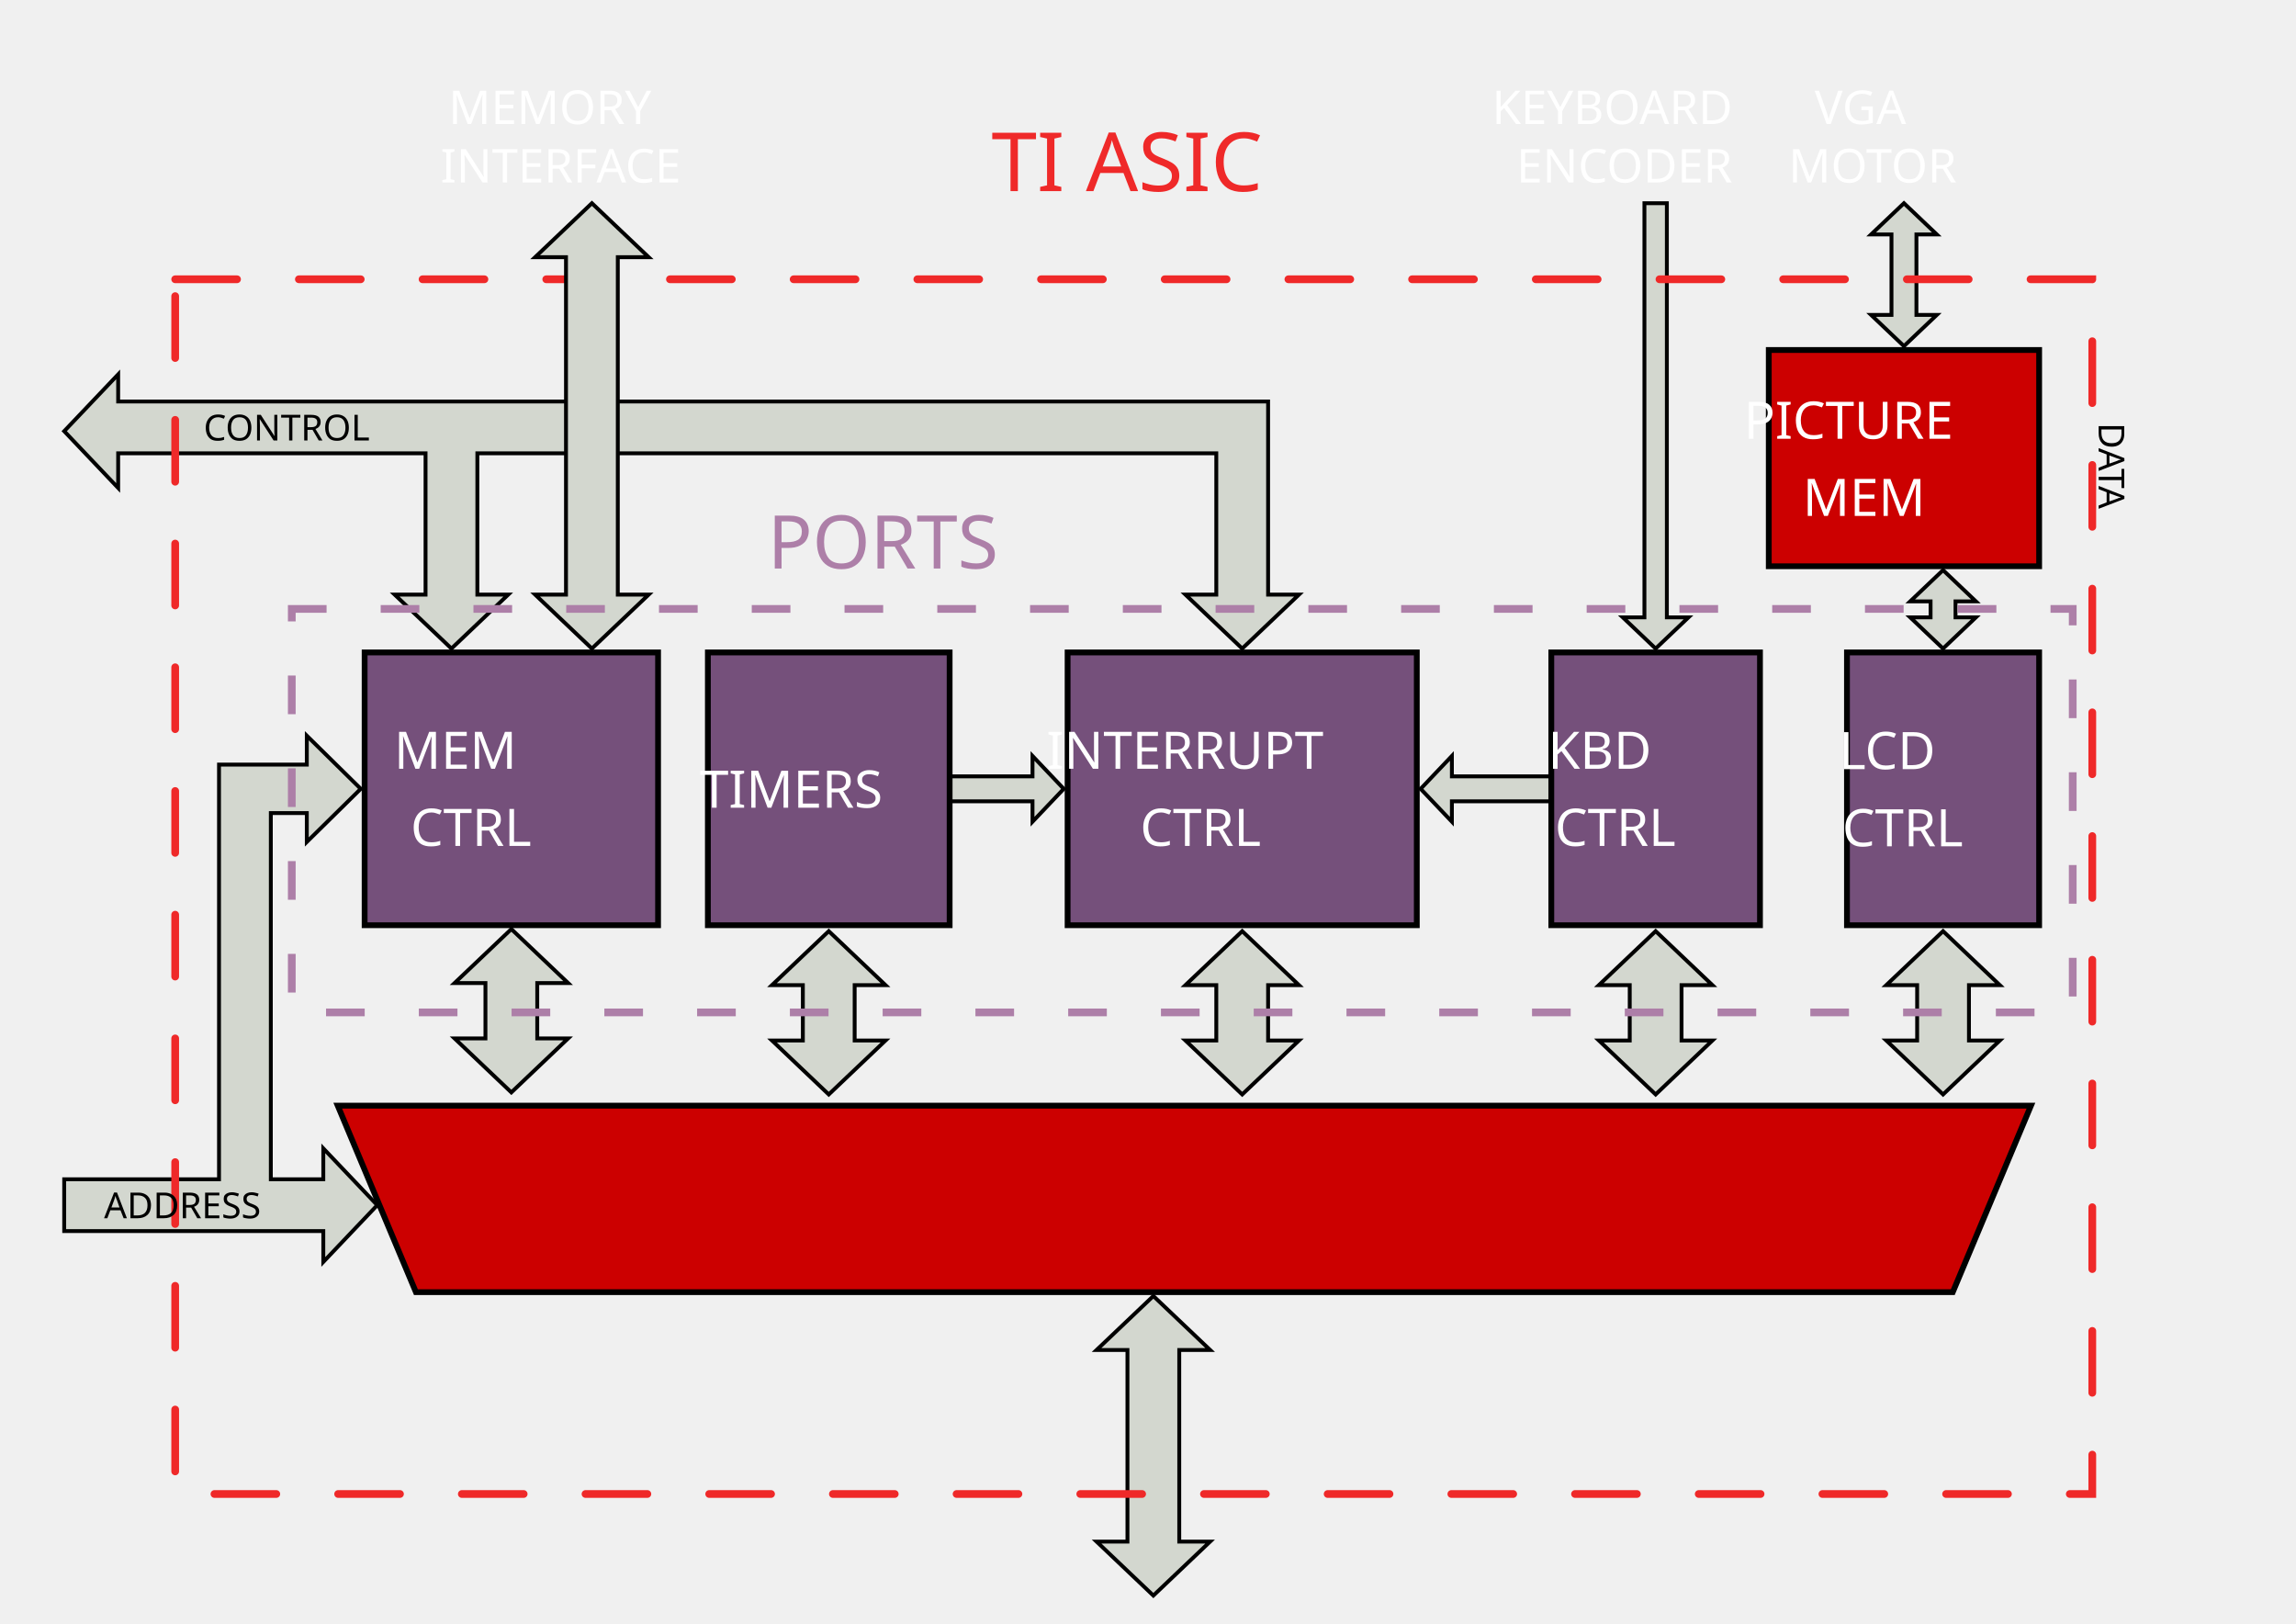
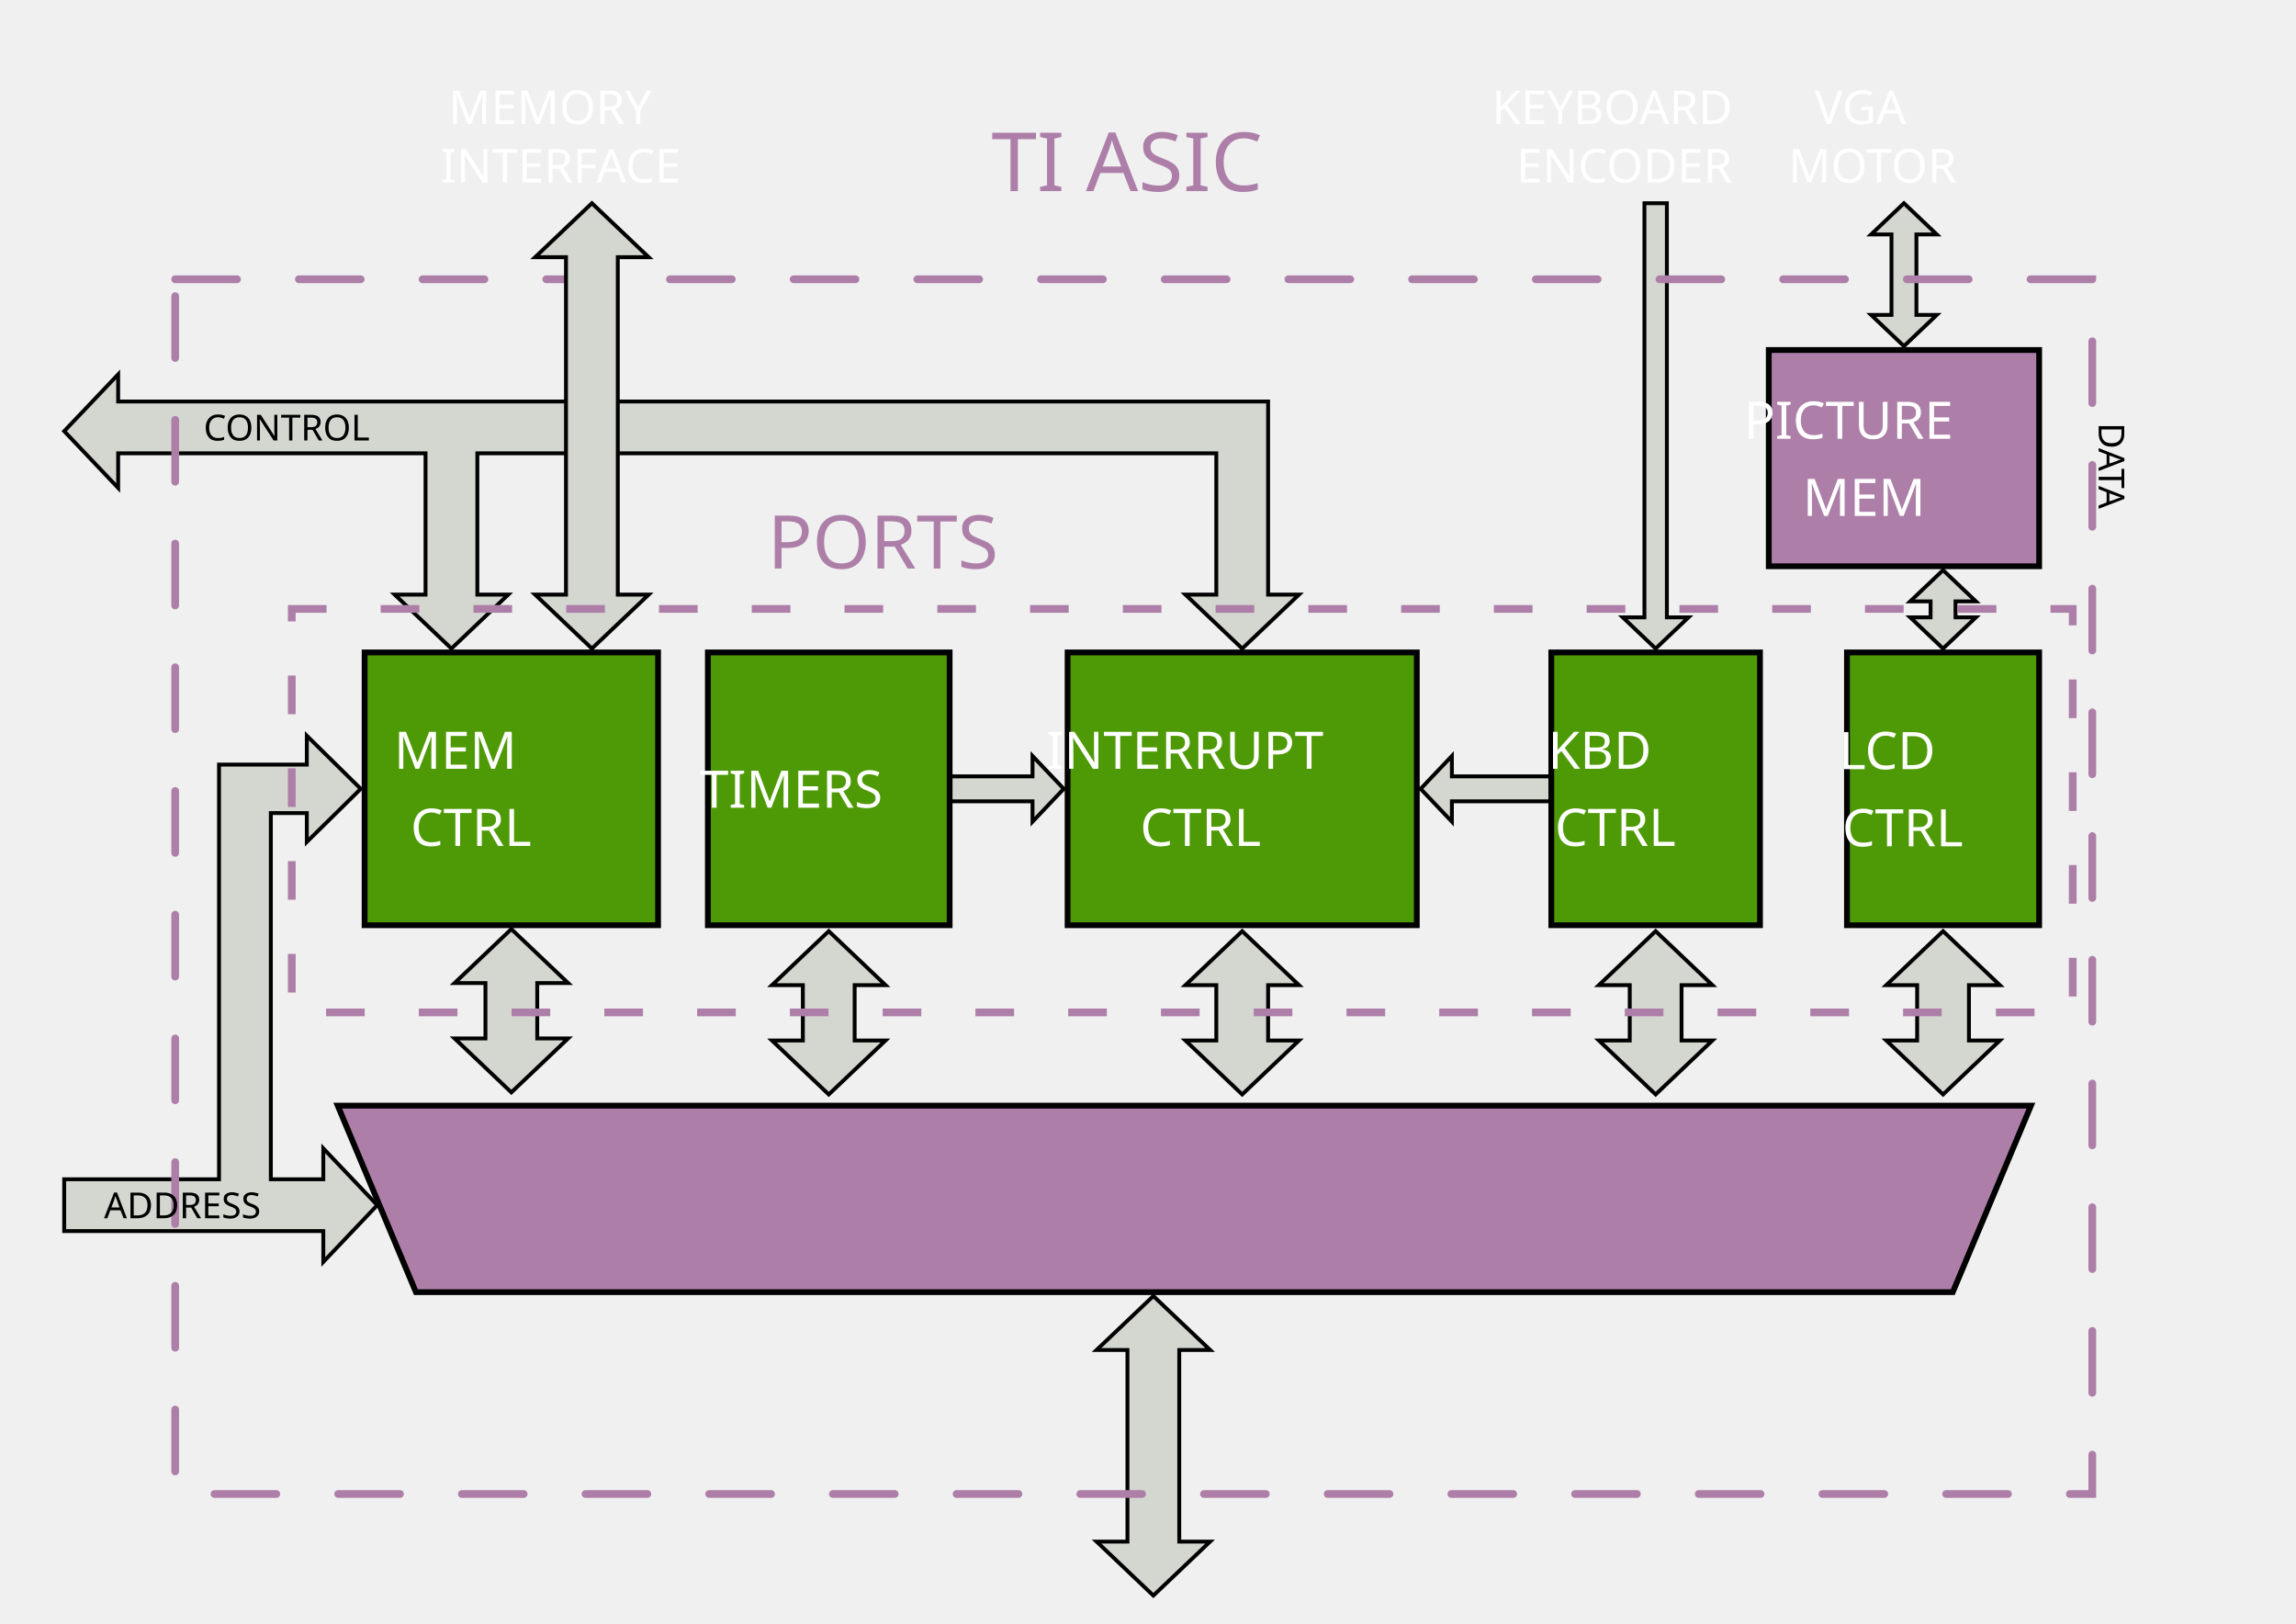
<svg xmlns="http://www.w3.org/2000/svg" width="297mm" height="210mm" viewBox="0 0 297 210" version="1.1" id="svg8">
  <defs id="defs2" />
  <g id="layer1" transform="translate(0,-87)">
    <path style="opacity:1;fill:#d3d7cf;fill-opacity:1;stroke:#000000;stroke-width:1.89;stroke-linecap:square;stroke-linejoin:miter;stroke-miterlimit:4;stroke-dasharray:none;stroke-dashoffset:0;stroke-opacity:1" d="M 930.846 99.34 L 922.812 106.975 L 914.779 114.611 L 924.748 114.611 L 924.748 153.93 L 914.779 153.93 L 922.812 161.564 L 930.846 169.199 L 938.881 161.564 L 946.914 153.93 L 936.945 153.93 L 936.945 114.611 L 946.914 114.611 L 938.881 106.975 L 930.846 99.34 z " transform="matrix(0.2645833,0,0,0.2645833,0,87)" id="rect2247" />
    <path style="opacity:1;fill:#d3d7cf;fill-opacity:1;stroke:#000000;stroke-width:1.89;stroke-linecap:square;stroke-linejoin:miter;stroke-miterlimit:4;stroke-dasharray:none;stroke-dashoffset:0;stroke-opacity:1" d="M 709.83 369.531 L 702.195 377.566 L 694.561 385.6 L 702.195 393.633 L 709.83 401.666 L 709.83 391.697 L 770.68 391.697 L 770.68 379.5 L 709.83 379.5 L 709.83 369.531 z " transform="matrix(0.2645833,0,0,0.2645833,0,87)" id="rect2186" />
    <path style="opacity:1;fill:#d3d7cf;fill-opacity:1;stroke:#000000;stroke-width:1.89;stroke-linecap:square;stroke-linejoin:miter;stroke-miterlimit:4;stroke-dasharray:none;stroke-dashoffset:0;stroke-opacity:1" d="M 504.797 369.531 L 504.797 379.5 L 443.949 379.5 L 443.949 391.697 L 504.797 391.697 L 504.797 401.666 L 512.432 393.633 L 520.066 385.6 L 512.432 377.566 L 504.797 369.531 z " transform="matrix(0.2645833,0,0,0.2645833,0,87)" id="rect2209" />
    <path style="opacity:1;fill:#d3d7cf;fill-opacity:1;stroke:#000000;stroke-width:1.89;stroke-linecap:square;stroke-linejoin:miter;stroke-miterlimit:4;stroke-dasharray:none;stroke-dashoffset:0;stroke-opacity:1" d="M 149.996 359.633 L 149.996 373.752 L 107.078 373.752 L 107.078 383.725 L 107.078 397.445 L 107.078 576.449 L 64.404 576.449 L 31.389 576.449 L 31.389 601.777 L 64.404 601.777 L 107.078 601.777 L 132.408 601.777 L 158.061 601.777 L 158.061 616.871 L 171.252 602.992 L 184.443 589.113 L 171.252 575.234 L 158.061 561.355 L 158.061 576.449 L 132.408 576.449 L 132.408 397.445 L 149.996 397.445 L 149.996 411.564 L 163.186 398.582 L 176.377 385.6 L 163.186 372.617 L 149.996 359.633 z " transform="matrix(0.2645833,0,0,0.2645833,0,87)" id="rect1764" />
-     <text xml:space="preserve" style="font-style:normal;font-weight:normal;font-size:10.583px;line-height:125%;font-family:sans-serif;letter-spacing:0px;word-spacing:0px;fill:#ef2929;fill-opacity:1;stroke:none;stroke-width:0.265px;stroke-linecap:butt;stroke-linejoin:miter;stroke-opacity:1;" x="128.245" y="111.72" id="text75">
-       <tspan id="tspan73" x="128.245" y="111.72" style="fill:#ef2929;stroke-width:0.265px;">TI ASIC</tspan>
+     <text xml:space="preserve" style="font-style:normal;font-weight:normal;font-size:10.583px;line-height:125%;font-family:sans-serif;letter-spacing:0px;word-spacing:0px;fill:#ad7fa8;fill-opacity:1;stroke:none;stroke-width:0.265px;stroke-linecap:butt;stroke-linejoin:miter;stroke-opacity:1;" x="128.245" y="111.72" id="text75">
+       <tspan id="tspan73" x="128.245" y="111.72" style="fill:#ad7fa8;stroke-width:0.265px;">TI ASIC</tspan>
    </text>
    <text xml:space="preserve" style="font-style:normal;font-weight:normal;font-size:10.583px;line-height:125%;font-family:sans-serif;letter-spacing:0px;word-spacing:0px;fill:#000000;fill-opacity:1;stroke:none;stroke-width:0.265px;stroke-linecap:butt;stroke-linejoin:miter;stroke-opacity:1" x="-118.137" y="-69.997" id="text993">
      <tspan id="tspan991" x="-118.137" y="-60.633" style="stroke-width:0.265px" />
    </text>
-     <rect style="opacity:1;fill:#75507b;fill-opacity:1;stroke:#000000;stroke-width:0.75;stroke-linecap:round;stroke-linejoin:miter;stroke-miterlimit:4;stroke-dasharray:none;stroke-dashoffset:0;stroke-opacity:1" id="rect2100" width="31.271" height="35.28" x="91.568" y="171.383" />
+     <rect style="opacity:1;fill:#4e9a06;fill-opacity:1;stroke:#000000;stroke-width:0.75;stroke-linecap:round;stroke-linejoin:miter;stroke-miterlimit:4;stroke-dasharray:none;stroke-dashoffset:0;stroke-opacity:1" id="rect2100" width="31.271" height="35.28" x="91.568" y="171.383" />
    <text xml:space="preserve" style="font-style:normal;font-weight:normal;font-size:7.761px;line-height:125%;font-family:sans-serif;text-align:center;letter-spacing:0px;word-spacing:0px;text-anchor:middle;fill:#ffffff;fill-opacity:1;stroke:none;stroke-width:0.265px;stroke-linecap:butt;stroke-linejoin:miter;stroke-opacity:1" x="107.4" y="191.463" id="text24">
      <tspan x="107.4" y="191.463" style="font-size:6.703px;text-align:center;text-anchor:middle;fill:#ffffff;stroke-width:0.265px;stroke-linejoin:miter" id="tspan26">TIMERS</tspan>
    </text>
-     <rect style="opacity:1;fill:#cc0000;fill-opacity:1;stroke:#000000;stroke-width:0.75;stroke-linecap:round;stroke-linejoin:miter;stroke-miterlimit:4;stroke-dasharray:none;stroke-dashoffset:0;stroke-opacity:1" id="rect2221" width="34.972" height="27.97" x="228.801" y="132.267" />
+     <rect style="opacity:1;fill:#ad7fa8;fill-opacity:1;stroke:#000000;stroke-width:0.75;stroke-linecap:round;stroke-linejoin:miter;stroke-miterlimit:4;stroke-dasharray:none;stroke-dashoffset:0;stroke-opacity:1" id="rect2221" width="34.972" height="27.97" x="228.801" y="132.267" />
    <text xml:space="preserve" style="font-style:normal;font-weight:normal;font-size:7.761px;line-height:125%;font-family:sans-serif;text-align:center;letter-spacing:0px;word-spacing:0px;text-anchor:middle;fill:#ffffff;fill-opacity:1;stroke:none;stroke-width:0.265px;stroke-linecap:butt;stroke-linejoin:miter;stroke-opacity:1" x="246.175" y="143.752" id="text38">
      <tspan x="246.175" y="143.752" style="font-size:6.703px;text-align:center;text-anchor:middle;fill:#ffffff;stroke-width:0.265px;stroke-linejoin:miter" id="tspan40">PICTURE</tspan>
      <tspan x="246.175" y="153.728" style="font-size:6.703px;text-align:center;text-anchor:middle;fill:#ffffff;stroke-width:0.265px;stroke-linejoin:miter" id="tspan66">MEM</tspan>
    </text>
-     <rect y="171.383" x="238.916" height="35.28" width="24.856" id="rect2098" style="opacity:1;fill:#75507b;fill-opacity:1;stroke:#000000;stroke-width:0.75;stroke-linecap:round;stroke-linejoin:miter;stroke-miterlimit:4;stroke-dasharray:none;stroke-dashoffset:0;stroke-opacity:1" />
-     <rect style="opacity:1;fill:#75507b;fill-opacity:1;stroke:#000000;stroke-width:0.75;stroke-linecap:round;stroke-linejoin:miter;stroke-miterlimit:4;stroke-dasharray:none;stroke-dashoffset:0;stroke-opacity:1" id="rect2096" width="37.958" height="35.28" x="47.166" y="171.383" />
+     <rect y="171.383" x="238.916" height="35.28" width="24.856" id="rect2098" style="opacity:1;fill:#4e9a06;fill-opacity:1;stroke:#000000;stroke-width:0.75;stroke-linecap:round;stroke-linejoin:miter;stroke-miterlimit:4;stroke-dasharray:none;stroke-dashoffset:0;stroke-opacity:1" />
+     <rect style="opacity:1;fill:#4e9a06;fill-opacity:1;stroke:#000000;stroke-width:0.75;stroke-linecap:round;stroke-linejoin:miter;stroke-miterlimit:4;stroke-dasharray:none;stroke-dashoffset:0;stroke-opacity:1" id="rect2096" width="37.958" height="35.28" x="47.166" y="171.383" />
    <text xml:space="preserve" style="font-style:normal;font-weight:normal;font-size:7.761px;line-height:125%;font-family:sans-serif;text-align:center;letter-spacing:0px;word-spacing:0px;text-anchor:middle;fill:#ffffff;fill-opacity:1;stroke:none;stroke-width:0.265px;stroke-linecap:butt;stroke-linejoin:miter;stroke-opacity:1" x="65.974" y="186.431" id="text44">
      <tspan id="tspan42" x="65.974" y="186.431" style="font-size:6.703px;text-align:center;text-anchor:middle;fill:#ffffff;stroke-width:0.265px;stroke-linejoin:miter">MEM</tspan>
      <tspan x="65.974" y="196.407" style="font-size:6.703px;text-align:center;text-anchor:middle;fill:#ffffff;stroke-width:0.265px;stroke-linejoin:miter" id="tspan46">CTRL</tspan>
    </text>
-     <rect style="opacity:1;fill:#75507b;fill-opacity:1;stroke:#000000;stroke-width:0.75;stroke-linecap:round;stroke-linejoin:miter;stroke-miterlimit:4;stroke-dasharray:none;stroke-dashoffset:0;stroke-opacity:1" id="rect2104" width="45.169" height="35.28" x="138.101" y="171.383" />
+     <rect style="opacity:1;fill:#4e9a06;fill-opacity:1;stroke:#000000;stroke-width:0.75;stroke-linecap:round;stroke-linejoin:miter;stroke-miterlimit:4;stroke-dasharray:none;stroke-dashoffset:0;stroke-opacity:1" id="rect2104" width="45.169" height="35.28" x="138.101" y="171.383" />
    <text xml:space="preserve" style="font-style:normal;font-weight:normal;font-size:7.761px;line-height:125%;font-family:sans-serif;text-align:center;letter-spacing:0px;word-spacing:0px;text-anchor:middle;fill:#ffffff;fill-opacity:1;stroke:none;stroke-width:0.265px;stroke-linecap:butt;stroke-linejoin:miter;stroke-opacity:1" x="160.348" y="186.431" id="text50">
      <tspan x="160.348" y="186.431" style="font-size:6.703px;text-align:center;text-anchor:middle;fill:#ffffff;stroke-width:0.265px;stroke-linejoin:miter" id="tspan2106">INTERRUPT</tspan>
      <tspan x="160.348" y="196.407" style="font-size:6.703px;text-align:center;text-anchor:middle;fill:#ffffff;stroke-width:0.265px;stroke-linejoin:miter" id="tspan56">CTRL</tspan>
    </text>
-     <path style="opacity:1;fill:#cc0000;fill-opacity:1;stroke:#000000;stroke-width:0.75;stroke-linecap:round;stroke-linejoin:miter;stroke-miterlimit:4;stroke-dasharray:none;stroke-dashoffset:0;stroke-opacity:1" d="M 53.801,254.119 43.689,230.001 H 262.714 l -10.112,24.118 z" id="rect68" />
+     <path style="opacity:1;fill:#ad7fa8;fill-opacity:1;stroke:#000000;stroke-width:0.75;stroke-linecap:round;stroke-linejoin:miter;stroke-miterlimit:4;stroke-dasharray:none;stroke-dashoffset:0;stroke-opacity:1" d="M 53.801,254.119 43.689,230.001 H 262.714 l -10.112,24.118 z" id="rect68" />
    <path style="opacity:1;fill:#d3d7cf;fill-opacity:1;stroke:#000000;stroke-width:1.89;stroke-linecap:square;stroke-linejoin:miter;stroke-miterlimit:4;stroke-dasharray:none;stroke-dashoffset:0;stroke-opacity:1" d="M 563.877 633.52 L 549.998 646.711 L 536.119 659.902 L 551.213 659.902 L 551.213 753.559 L 536.119 753.559 L 549.998 766.75 L 563.877 779.941 L 577.756 766.75 L 591.635 753.559 L 576.541 753.559 L 576.541 659.902 L 591.635 659.902 L 577.756 646.711 L 563.877 633.52 z " transform="matrix(0.2645833,0,0,0.2645833,0,87)" id="rect1770" />
    <path style="opacity:1;fill:#d3d7cf;fill-opacity:1;stroke:#000000;stroke-width:1.89;stroke-linecap:square;stroke-linejoin:miter;stroke-miterlimit:4;stroke-dasharray:none;stroke-dashoffset:0;stroke-opacity:1" d="M 249.998 454.158 L 236.119 467.35 L 222.24 480.541 L 237.334 480.541 L 237.334 507.602 L 222.24 507.602 L 236.119 520.791 L 249.998 533.982 L 263.879 520.791 L 277.758 507.602 L 262.664 507.602 L 262.664 480.541 L 277.758 480.541 L 263.879 467.35 L 249.998 454.158 z " transform="matrix(0.2645833,0,0,0.2645833,0,87)" id="rect1799" />
-     <rect y="171.383" x="200.669" height="35.28" width="26.994" id="rect2102" style="opacity:1;fill:#75507b;fill-opacity:1;stroke:#000000;stroke-width:0.75;stroke-linecap:round;stroke-linejoin:miter;stroke-miterlimit:4;stroke-dasharray:none;stroke-dashoffset:0;stroke-opacity:1" />
+     <rect y="171.383" x="200.669" height="35.28" width="26.994" id="rect2102" style="opacity:1;fill:#4e9a06;fill-opacity:1;stroke:#000000;stroke-width:0.75;stroke-linecap:round;stroke-linejoin:miter;stroke-miterlimit:4;stroke-dasharray:none;stroke-dashoffset:0;stroke-opacity:1" />
    <text xml:space="preserve" style="font-style:normal;font-weight:normal;font-size:7.761px;line-height:125%;font-family:sans-serif;text-align:center;letter-spacing:0px;word-spacing:0px;text-anchor:middle;fill:#ffffff;fill-opacity:1;stroke:none;stroke-width:0.265px;stroke-linecap:butt;stroke-linejoin:miter;stroke-opacity:1" x="213.995" y="186.431" id="text30">
      <tspan x="213.995" y="186.431" style="font-size:6.703px;text-align:center;text-anchor:middle;fill:#ffffff;stroke-width:0.265px;stroke-linejoin:miter" id="tspan32">KBD</tspan>
      <tspan x="213.995" y="196.407" style="font-size:6.703px;text-align:center;text-anchor:middle;fill:#ffffff;stroke-width:0.265px;stroke-linejoin:miter" id="tspan1859">CTRL</tspan>
    </text>
    <path style="opacity:1;fill:#d3d7cf;fill-opacity:1;stroke:#000000;stroke-width:1.89;stroke-linecap:square;stroke-linejoin:miter;stroke-miterlimit:4;stroke-dasharray:none;stroke-dashoffset:0;stroke-opacity:1" d="M 405.18 455.17 L 391.301 468.359 L 377.42 481.551 L 392.516 481.551 L 392.516 508.611 L 377.42 508.611 L 391.301 521.803 L 405.18 534.992 L 419.059 521.803 L 432.938 508.611 L 417.844 508.611 L 417.844 481.551 L 432.938 481.551 L 419.059 468.359 L 405.18 455.17 z " transform="matrix(0.2645833,0,0,0.2645833,0,87)" id="rect2151" />
    <path style="opacity:1;fill:#d3d7cf;fill-opacity:1;stroke:#000000;stroke-width:1.89;stroke-linecap:square;stroke-linejoin:miter;stroke-miterlimit:4;stroke-dasharray:none;stroke-dashoffset:0;stroke-opacity:1" d="M 949.963 455.17 L 936.084 468.359 L 922.203 481.551 L 937.299 481.551 L 937.299 508.611 L 922.203 508.611 L 936.084 521.803 L 949.963 534.992 L 963.842 521.803 L 977.721 508.611 L 962.627 508.611 L 962.627 481.551 L 977.721 481.551 L 963.842 468.359 L 949.963 455.17 z " transform="matrix(0.2645833,0,0,0.2645833,0,87)" id="rect2162" />
    <path style="opacity:1;fill:#d3d7cf;fill-opacity:1;stroke:#000000;stroke-width:1.89;stroke-linecap:square;stroke-linejoin:miter;stroke-miterlimit:4;stroke-dasharray:none;stroke-dashoffset:0;stroke-opacity:1" d="M 809.447 455.17 L 795.568 468.359 L 781.689 481.551 L 796.783 481.551 L 796.783 508.611 L 781.689 508.611 L 795.568 521.803 L 809.447 534.992 L 823.326 521.803 L 837.207 508.611 L 822.111 508.611 L 822.111 481.551 L 837.207 481.551 L 823.326 468.359 L 809.447 455.17 z " transform="matrix(0.2645833,0,0,0.2645833,0,87)" id="rect2170" />
    <path style="opacity:1;fill:#d3d7cf;fill-opacity:1;stroke:#000000;stroke-width:1.89;stroke-linecap:square;stroke-linejoin:miter;stroke-miterlimit:4;stroke-dasharray:none;stroke-dashoffset:0;stroke-opacity:1" d="M 607.314 455.17 L 593.434 468.359 L 579.555 481.551 L 594.648 481.551 L 594.648 508.611 L 579.555 508.611 L 593.434 521.803 L 607.314 534.992 L 621.193 521.803 L 635.072 508.611 L 619.979 508.611 L 619.979 481.551 L 635.072 481.551 L 621.193 468.359 L 607.314 455.17 z " transform="matrix(0.2645833,0,0,0.2645833,0,87)" id="rect2178" />
    <path style="opacity:1;fill:#d3d7cf;fill-opacity:1;stroke:#000000;stroke-width:1.89;stroke-linecap:square;stroke-linejoin:miter;stroke-miterlimit:4;stroke-dasharray:none;stroke-dashoffset:0;stroke-opacity:1" d="M 803.963 99.34 L 803.963 301.77 L 793.381 301.77 L 801.414 309.404 L 809.447 317.039 L 817.48 309.404 L 825.516 301.77 L 814.932 301.77 L 814.932 99.34 L 803.963 99.34 z " transform="matrix(0.2645833,0,0,0.2645833,0,87)" id="rect2239" />
    <path style="opacity:1;fill:#d3d7cf;fill-opacity:1;stroke:#000000;stroke-width:1.89;stroke-linecap:square;stroke-linejoin:miter;stroke-miterlimit:4;stroke-dasharray:none;stroke-dashoffset:0;stroke-opacity:1" d="M 949.963 278.693 L 941.93 286.328 L 933.896 293.963 L 943.863 293.963 L 943.863 301.77 L 933.896 301.77 L 941.93 309.404 L 949.963 317.039 L 957.996 309.404 L 966.029 301.77 L 956.061 301.77 L 956.061 293.963 L 966.029 293.963 L 957.996 286.328 L 949.963 278.693 z " transform="matrix(0.2645833,0,0,0.2645833,0,87)" id="rect2253" />
    <text xml:space="preserve" style="font-style:normal;font-weight:normal;font-size:6.05px;line-height:125%;font-family:sans-serif;text-align:center;letter-spacing:0px;word-spacing:0px;text-anchor:middle;fill:#ffffff;fill-opacity:1;stroke:none;stroke-width:0.265px;stroke-linecap:butt;stroke-linejoin:miter;stroke-opacity:1" x="76.465" y="103.036" id="text2283">
      <tspan id="tspan2281" x="77.428" y="103.036" style="text-align:center;text-anchor:middle;fill:#ffffff;stroke-width:0.265px">MEMORY </tspan>
      <tspan x="76.465" y="110.599" style="text-align:center;text-anchor:middle;fill:#ffffff;stroke-width:0.265px" id="tspan2285">INTERFACE</tspan>
    </text>
    <text id="text2291" y="103.036" x="214.061" style="font-style:normal;font-weight:normal;font-size:6.05px;line-height:125%;font-family:sans-serif;text-align:center;letter-spacing:0px;word-spacing:0px;text-anchor:middle;fill:#ffffff;fill-opacity:1;stroke:none;stroke-width:0.265px;stroke-linecap:butt;stroke-linejoin:miter;stroke-opacity:1" xml:space="preserve">
      <tspan id="tspan2289" style="text-align:center;text-anchor:middle;fill:#ffffff;stroke-width:0.265px" y="103.036" x="214.061">KEYBOARD</tspan>
      <tspan style="text-align:center;text-anchor:middle;fill:#ffffff;stroke-width:0.265px" y="110.599" x="214.061" id="tspan2295">ENCODER</tspan>
    </text>
    <text xml:space="preserve" style="font-style:normal;font-weight:normal;font-size:6.05px;line-height:125%;font-family:sans-serif;text-align:center;letter-spacing:0px;word-spacing:0px;text-anchor:middle;fill:#ffffff;fill-opacity:1;stroke:none;stroke-width:0.265px;stroke-linecap:butt;stroke-linejoin:miter;stroke-opacity:1" x="246.161" y="103.036" id="text2301">
      <tspan id="tspan2299" x="246.161" y="103.036" style="text-align:center;text-anchor:middle;fill:#ffffff;stroke-width:0.265px">VGA</tspan>
      <tspan x="246.161" y="110.599" style="text-align:center;text-anchor:middle;fill:#ffffff;stroke-width:0.265px" id="tspan2305">MOTOR</tspan>
    </text>
    <text xml:space="preserve" style="font-style:normal;font-weight:normal;font-size:9.584px;line-height:125%;font-family:sans-serif;letter-spacing:0px;word-spacing:0px;fill:#ad7fa8;fill-opacity:1;stroke:none;stroke-width:0.265px;stroke-linecap:butt;stroke-linejoin:miter;stroke-opacity:1;" x="99.302" y="160.527" id="text2326">
      <tspan id="tspan2324" x="99.302" y="160.527" style="fill:#ad7fa8;stroke:none;stroke-width:0.265px;">PORTS</tspan>
    </text>
    <text xml:space="preserve" style="font-style:normal;font-weight:normal;font-size:7.761px;line-height:125%;font-family:sans-serif;text-align:center;letter-spacing:0px;word-spacing:0px;text-anchor:middle;fill:#ffffff;fill-opacity:1;stroke:none;stroke-width:0.265px;stroke-linecap:butt;stroke-linejoin:miter;stroke-opacity:1" x="251.172" y="186.475" id="text60">
      <tspan id="tspan58" x="251.172" y="186.475" style="font-size:6.703px;text-align:center;text-anchor:middle;fill:#ffffff;stroke-width:0.265px;stroke-linejoin:miter">LCD</tspan>
      <tspan x="251.172" y="196.451" style="font-size:6.703px;text-align:center;text-anchor:middle;fill:#ffffff;stroke-width:0.265px;stroke-linejoin:miter" id="tspan62">CTRL</tspan>
    </text>
    <path style="opacity:1;fill:#d3d7cf;fill-opacity:1;stroke:#000000;stroke-width:1.89;stroke-linecap:square;stroke-linejoin:miter;stroke-miterlimit:4;stroke-dasharray:none;stroke-dashoffset:0;stroke-opacity:1" d="M 57.771 183.004 L 44.58 196.885 L 31.389 210.764 L 44.58 224.643 L 57.771 238.521 L 57.771 221.578 L 208.051 221.578 L 208.051 290.658 L 192.955 290.658 L 206.836 303.848 L 220.715 317.039 L 234.594 303.848 L 248.473 290.658 L 233.379 290.658 L 233.379 221.578 L 594.648 221.578 L 594.648 290.658 L 579.555 290.658 L 593.434 303.848 L 607.314 317.039 L 621.193 303.848 L 635.072 290.658 L 619.979 290.658 L 619.979 196.25 L 604.256 196.25 L 594.648 196.25 L 57.771 196.25 L 57.771 183.004 z " id="rect2368" transform="matrix(0.2645833,0,0,0.2645833,0,87)" />
-     <rect style="opacity:1;fill:none;fill-opacity:1;stroke:#ef2929;stroke-width:1;stroke-linecap:round;stroke-linejoin:miter;stroke-miterlimit:4;stroke-dasharray:8, 8;stroke-dashoffset:0;stroke-opacity:1" id="rect71" width="247.987" height="157.104" x="22.661" y="123.12" />
+     <rect style="opacity:1;fill:none;fill-opacity:1;stroke:#ad7fa8;stroke-width:1;stroke-linecap:round;stroke-linejoin:miter;stroke-miterlimit:4;stroke-dasharray:8, 8;stroke-dashoffset:0;stroke-opacity:1" id="rect71" width="247.987" height="157.104" x="22.661" y="123.12" />
    <text xml:space="preserve" style="font-style:normal;font-weight:normal;font-size:4.637px;line-height:125%;font-family:sans-serif;text-align:center;letter-spacing:0px;word-spacing:0px;writing-mode:lr-tb;text-orientation:upright;text-anchor:middle;fill:#000000;fill-opacity:1;stroke:none;stroke-width:0.265px;stroke-linecap:butt;stroke-linejoin:miter;stroke-opacity:1" x="40.097" y="143.963" id="text2374">
      <tspan x="40.097" y="143.963" style="text-align:center;writing-mode:lr-tb;text-orientation:upright;text-anchor:middle;fill:#000000;stroke-width:0.265px;stroke-linejoin:miter" id="tspan2372">CONTROL</tspan>
    </text>
    <path style="opacity:1;fill:#d3d7cf;fill-opacity:1;stroke:#000000;stroke-width:1.89;stroke-linecap:square;stroke-linejoin:miter;stroke-miterlimit:4;stroke-dasharray:none;stroke-dashoffset:0;stroke-opacity:1" d="M 289.381 99.34 L 275.502 112.531 L 261.623 125.723 L 276.717 125.723 L 276.717 290.658 L 261.623 290.658 L 275.502 303.848 L 289.381 317.039 L 303.26 303.848 L 317.141 290.658 L 302.045 290.658 L 302.045 125.723 L 317.141 125.723 L 303.26 112.531 L 289.381 99.34 z " transform="matrix(0.2645833,0,0,0.2645833,0,87)" id="path2277" />
    <rect style="opacity:1;fill:none;fill-opacity:1;stroke:#ad7fa8;stroke-width:1;stroke-linecap:square;stroke-linejoin:miter;stroke-miterlimit:4;stroke-dasharray:4, 8;stroke-dashoffset:0;stroke-opacity:1" id="rect2322" width="230.373" height="52.185" x="37.744" y="165.753" />
    <text id="text2477" y="244.557" x="26.616" style="font-style:normal;font-weight:normal;font-size:4.637px;line-height:125%;font-family:sans-serif;text-align:center;letter-spacing:0px;word-spacing:0px;writing-mode:lr-tb;text-orientation:upright;text-anchor:middle;fill:#000000;fill-opacity:1;stroke:none;stroke-width:0.265px;stroke-linecap:butt;stroke-linejoin:miter;stroke-opacity:1" xml:space="preserve">
      <tspan id="tspan2475" style="text-align:center;writing-mode:lr-tb;text-orientation:upright;text-anchor:middle;fill:#000000;stroke-width:0.265px;stroke-linejoin:miter" y="244.557" x="26.616">ADDRESS</tspan>
    </text>
    <text xml:space="preserve" style="font-style:normal;font-weight:normal;font-size:4.637px;line-height:125%;font-family:sans-serif;text-align:center;letter-spacing:0px;word-spacing:0px;writing-mode:tb-rl;text-orientation:upright;text-anchor:middle;fill:#000000;fill-opacity:1;stroke:none;stroke-width:0.265px;stroke-linecap:butt;stroke-linejoin:miter;stroke-opacity:1" x="149.192" y="274.475" id="text2493">
      <tspan x="273.274" y="150.394" style="text-align:center;writing-mode:tb-rl;text-orientation:upright;text-anchor:middle;fill:#000000;stroke-width:0.265px;stroke-linejoin:miter" id="tspan2491">DATA</tspan>
    </text>
  </g>
</svg>
